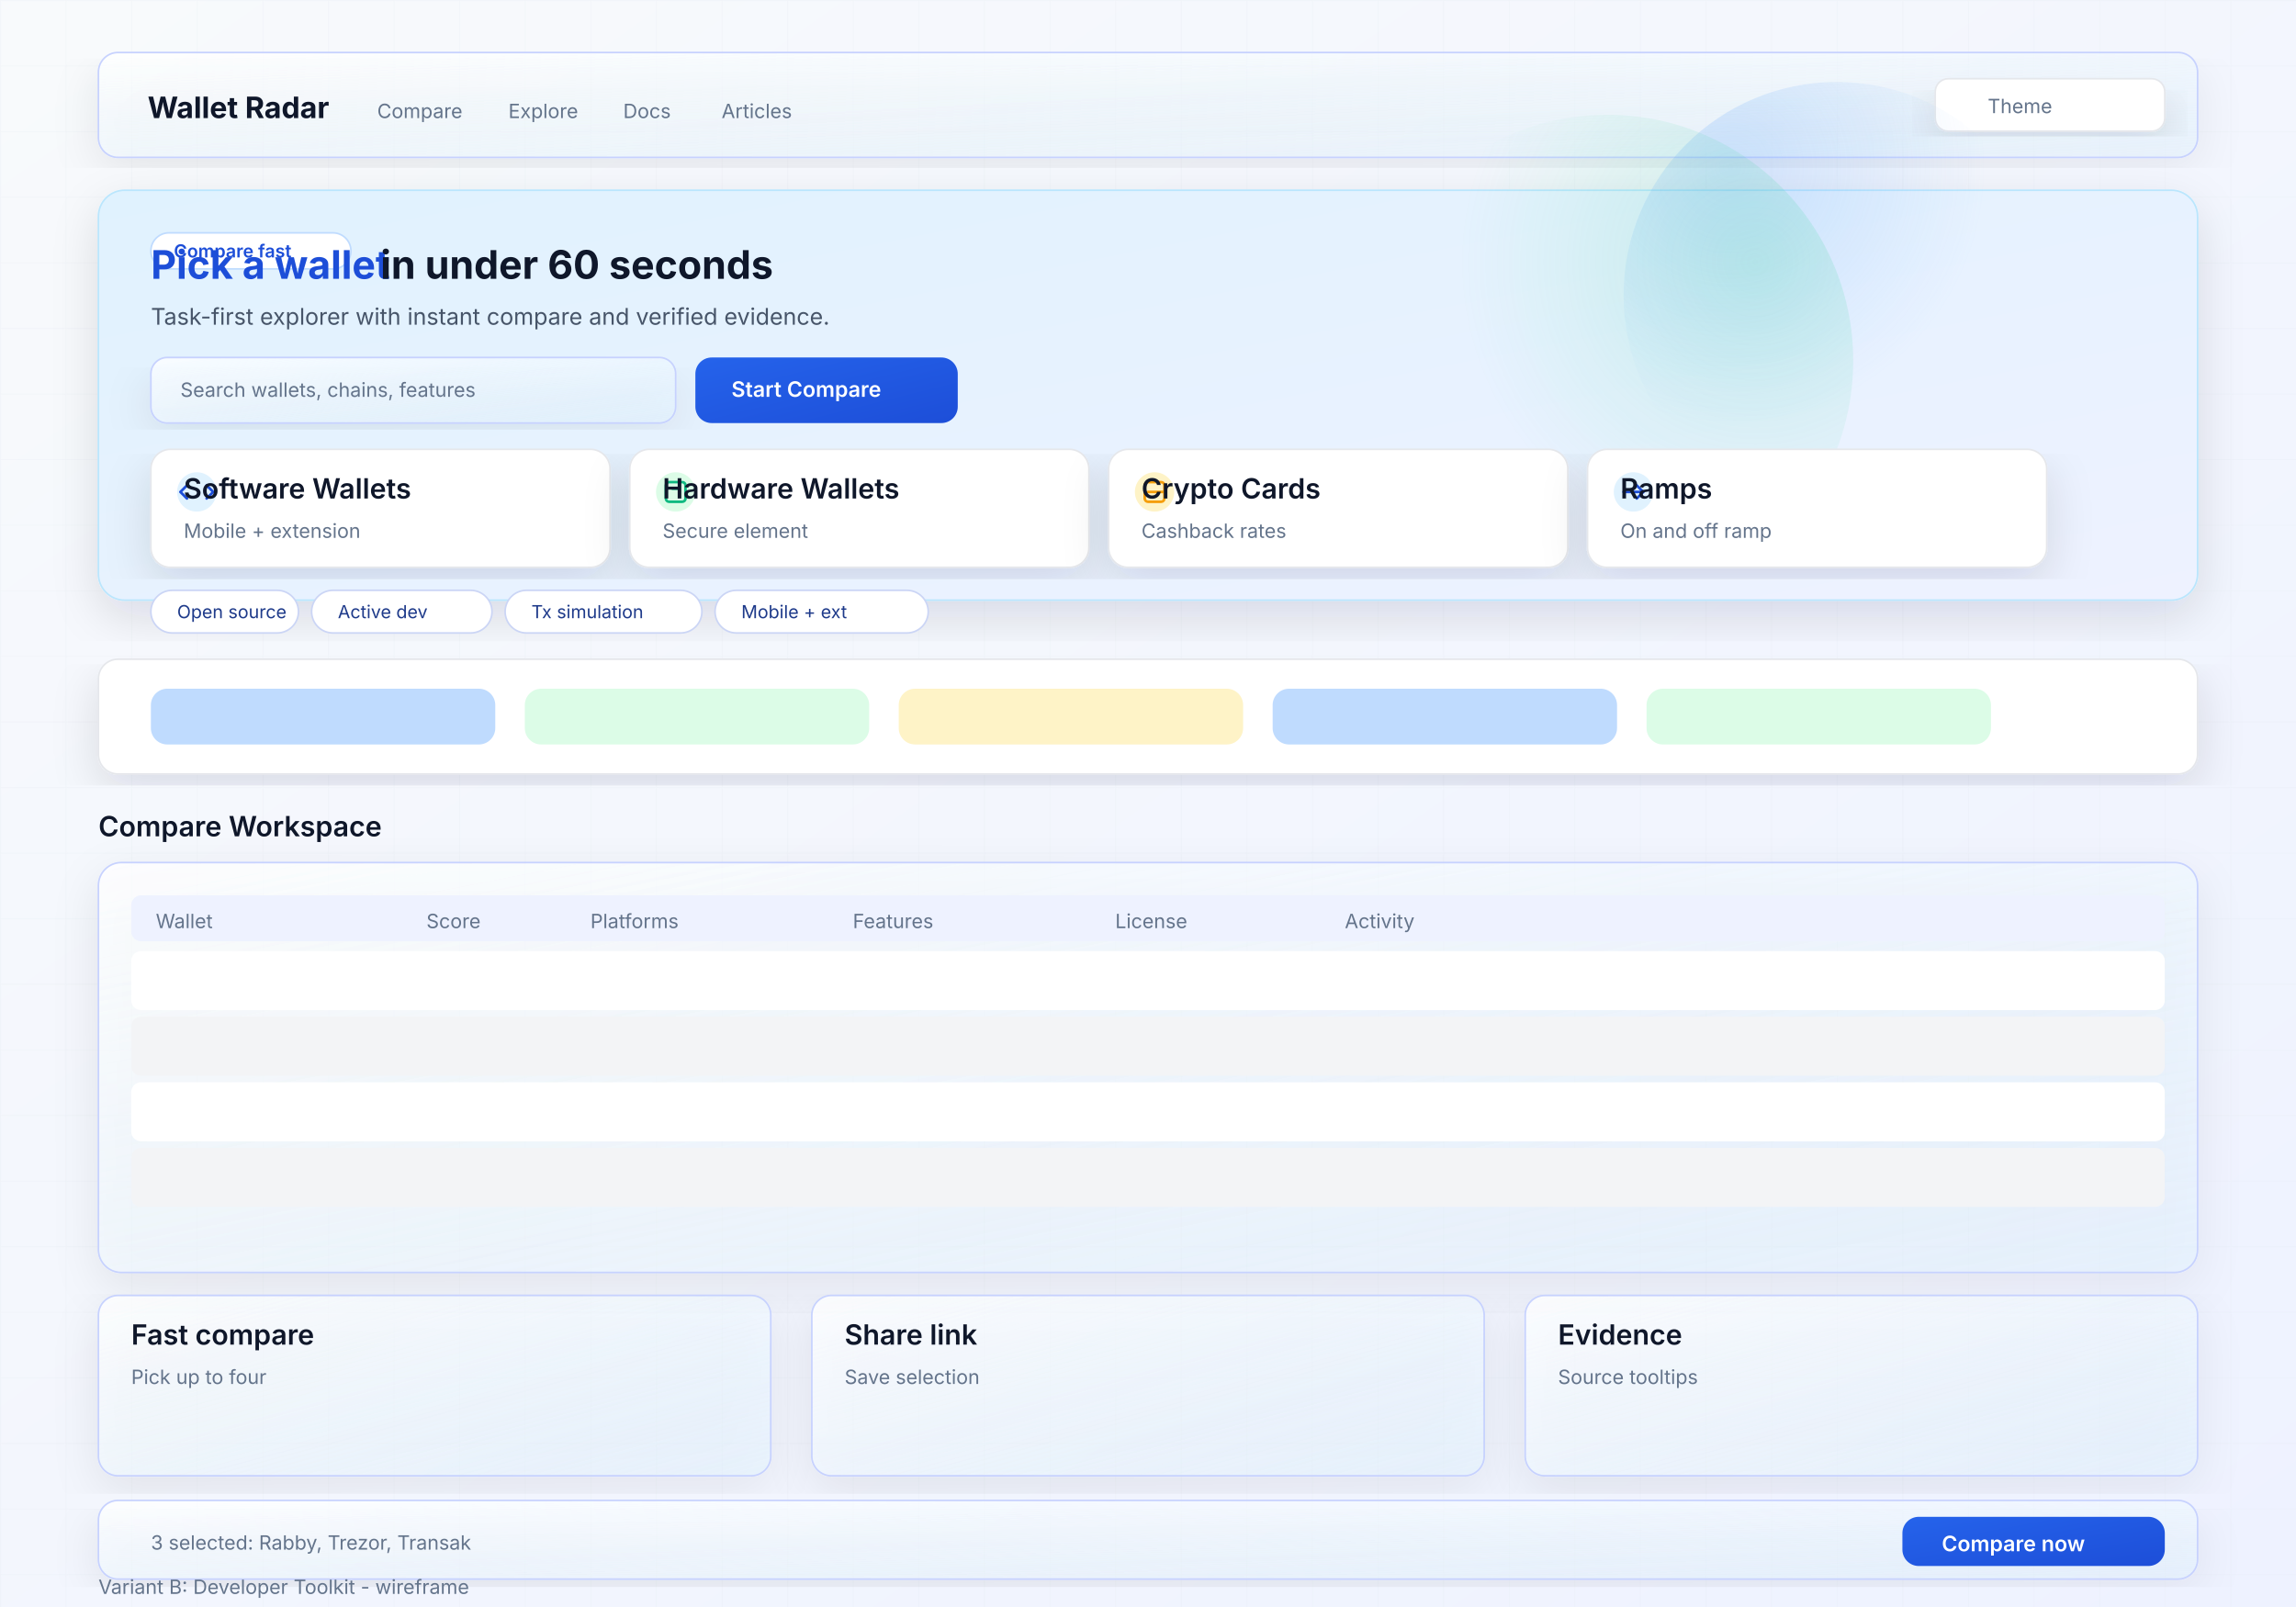
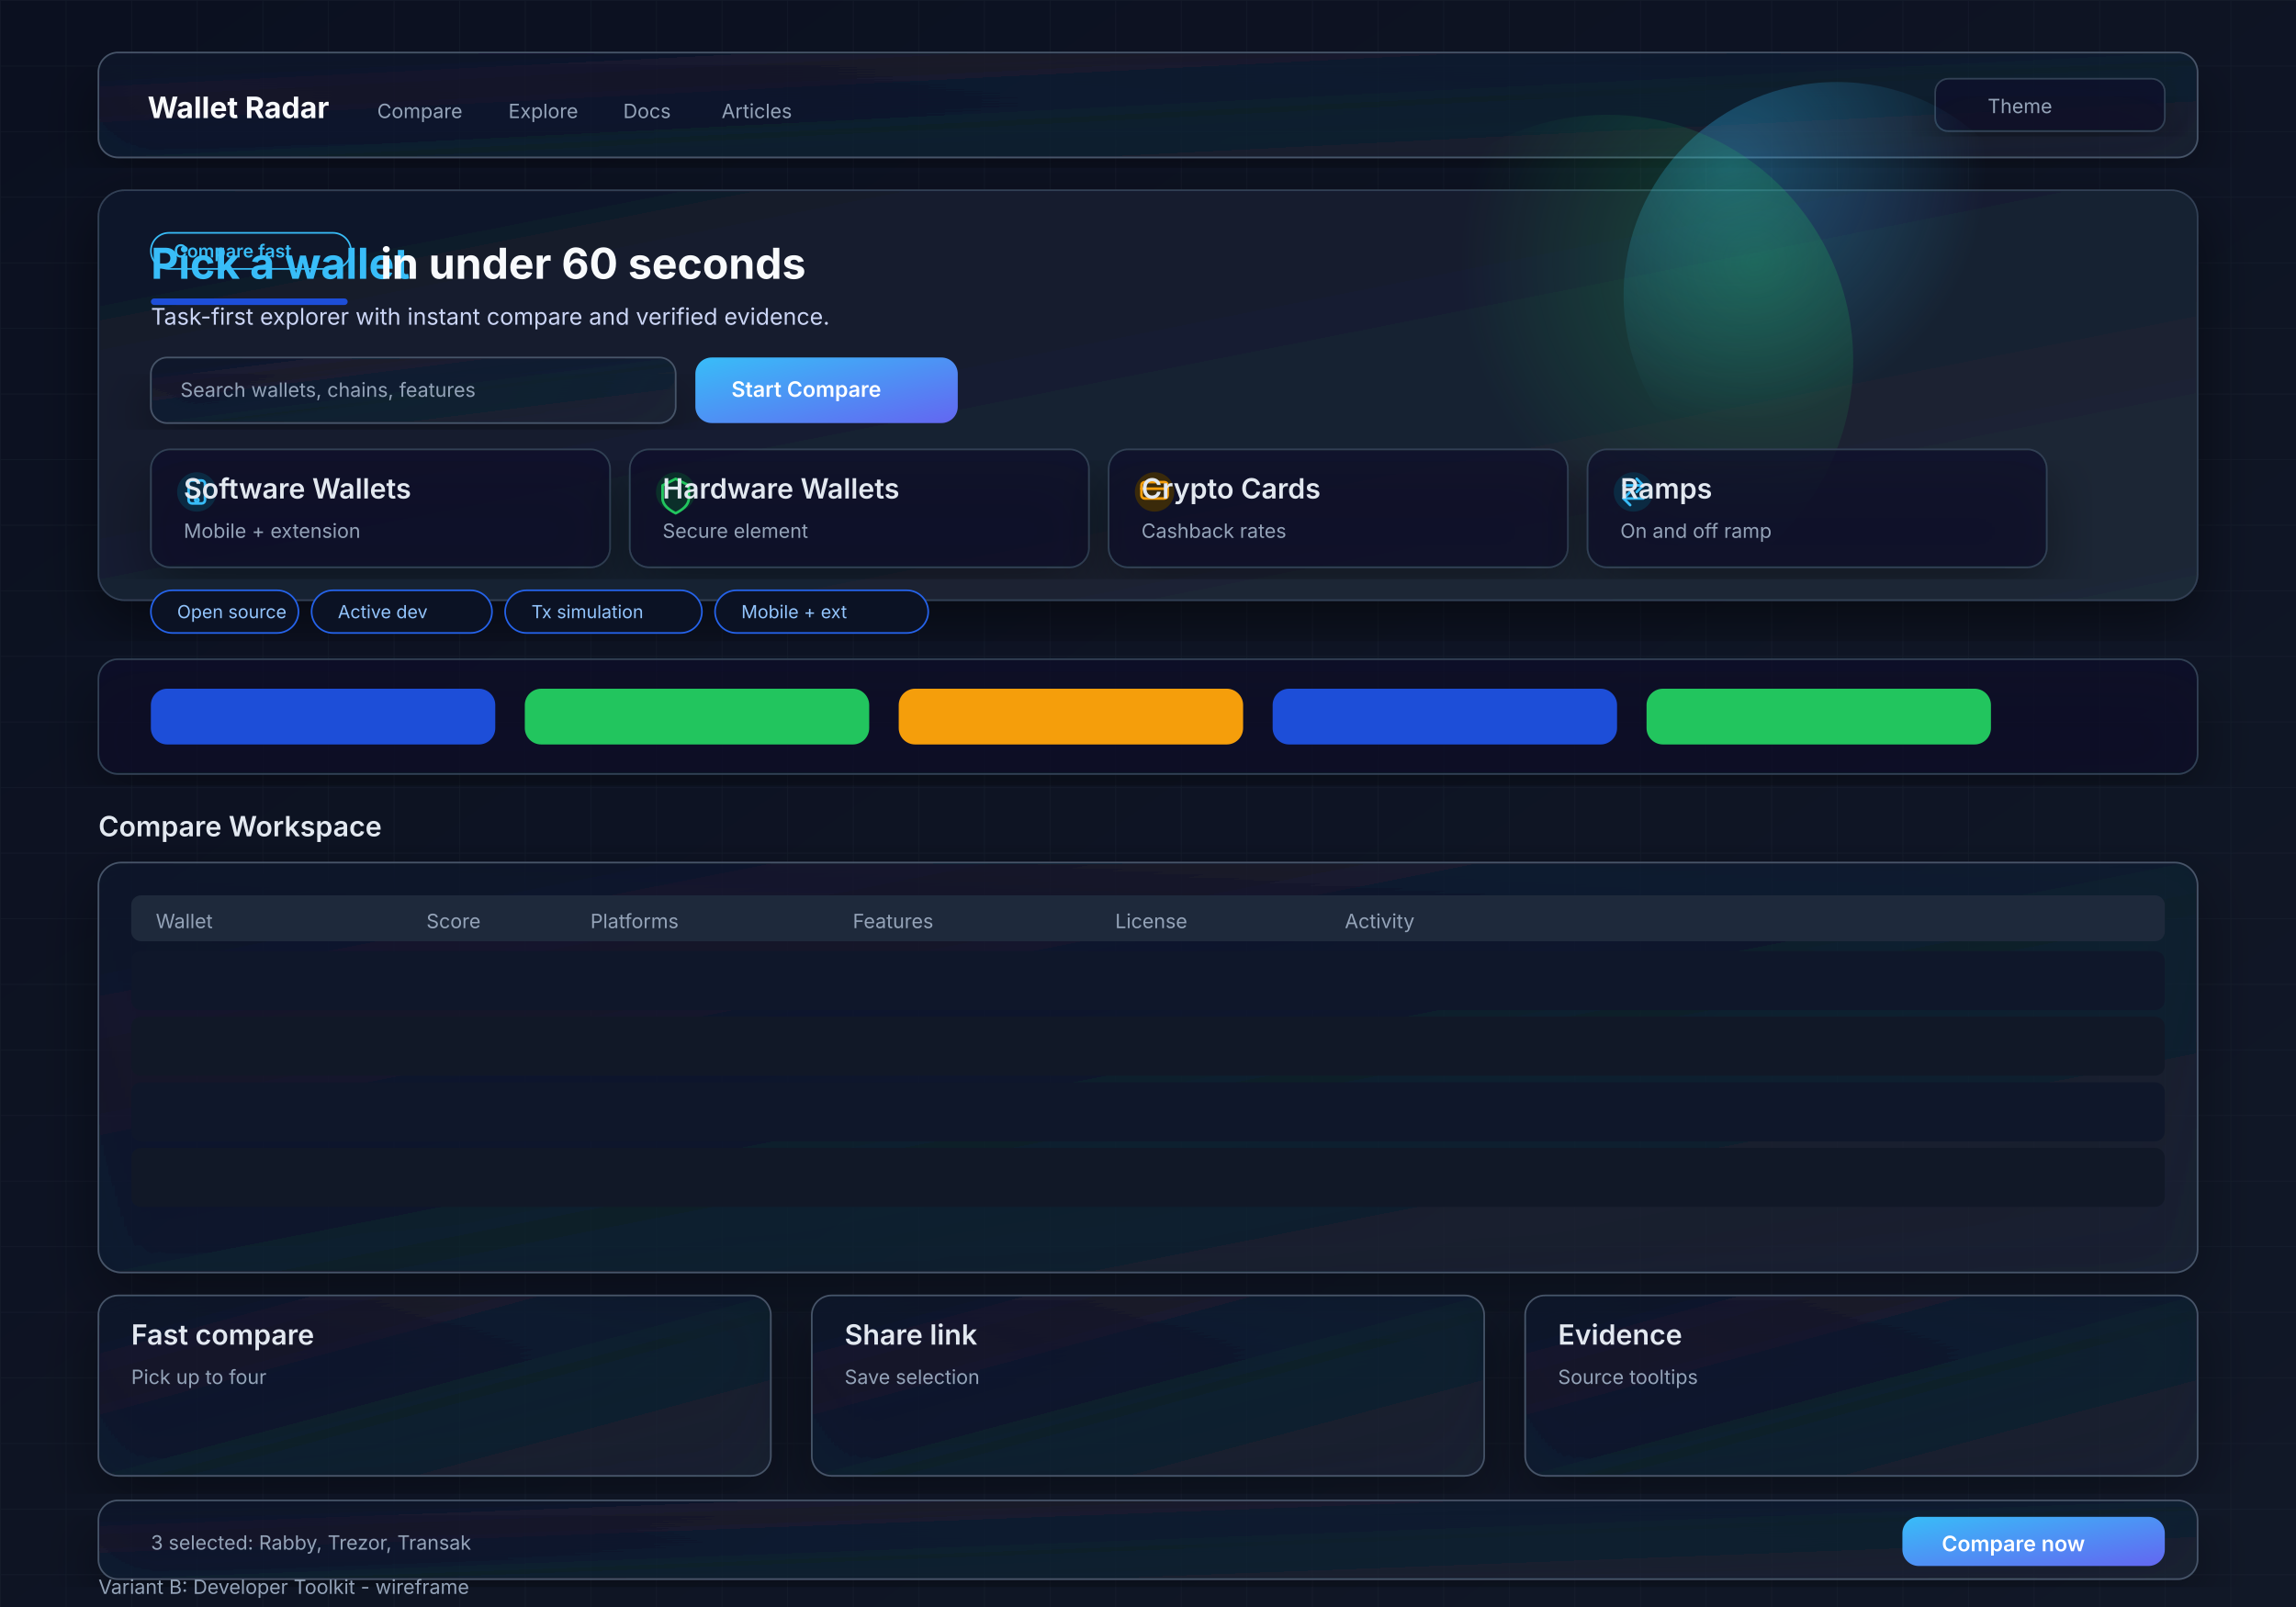
<svg xmlns="http://www.w3.org/2000/svg" width="1400" height="980" viewBox="0 0 1400 980">
  <defs>
    <linearGradient id="bg-gradient" x1="0" y1="0" x2="1" y2="1">
-       <stop offset="0%" stop-color="#f8fafc" />
-       <stop offset="100%" stop-color="#eef2ff" />
+       <stop offset="0%" stop-color="#0b1020" />
+       <stop offset="100%" stop-color="#111827" />
    </linearGradient>
    <linearGradient id="hero-gradient" x1="0" y1="0" x2="1" y2="1">
-       <stop offset="0%" stop-color="#e0f2fe" />
-       <stop offset="100%" stop-color="#eef2ff" />
+       <stop offset="0%" stop-color="#0f172a" />
+       <stop offset="100%" stop-color="#1f2937" />
    </linearGradient>
    <radialGradient id="glow-blue" cx="0.25" cy="0.2" r="0.6">
-       <stop offset="0%" stop-color="#60a5fa" stop-opacity="0.24" />
-       <stop offset="100%" stop-color="#60a5fa" stop-opacity="0" />
+       <stop offset="0%" stop-color="#38bdf8" stop-opacity="0.35" />
+       <stop offset="100%" stop-color="#38bdf8" stop-opacity="0" />
    </radialGradient>
    <radialGradient id="glow-green" cx="0.8" cy="0.3" r="0.6">
-       <stop offset="0%" stop-color="#34d399" stop-opacity="0.2" />
-       <stop offset="100%" stop-color="#34d399" stop-opacity="0" />
+       <stop offset="0%" stop-color="#22c55e" stop-opacity="0.28" />
+       <stop offset="100%" stop-color="#22c55e" stop-opacity="0" />
    </radialGradient>
    <linearGradient id="cta-gradient" x1="0" y1="0" x2="1" y2="1">
-       <stop offset="0%" stop-color="#2563eb" />
-       <stop offset="100%" stop-color="#1d4ed8" />
+       <stop offset="0%" stop-color="#38bdf8" />
+       <stop offset="100%" stop-color="#6366f1" />
    </linearGradient>
    <linearGradient id="glass-gradient" x1="0" y1="0" x2="1" y2="1">
-       <stop offset="0%" stop-color="#ffffff" stop-opacity="0.75" />
-       <stop offset="100%" stop-color="#e0f2fe" stop-opacity="0.45" />
+       <stop offset="0%" stop-color="#0f172a" stop-opacity="0.85" />
+       <stop offset="100%" stop-color="#1e293b" stop-opacity="0.55" />
    </linearGradient>
    <pattern id="grid" width="40" height="40" patternUnits="userSpaceOnUse">
-       <path d="M40 0H0V40" fill="none" stroke="#e2e8f0" stroke-width="1" />
+       <path d="M40 0H0V40" fill="none" stroke="#1f2937" stroke-width="1" />
    </pattern>
    <filter id="card-shadow" x="-10%" y="-10%" width="120%" height="120%">
-       <feDropShadow dx="0" dy="10" stdDeviation="14" flood-color="#0f172a" flood-opacity="0.12" />
+       <feDropShadow dx="0" dy="14" stdDeviation="18" flood-color="#000000" flood-opacity="0.5" />
    </filter>
    <style>
      .bg { fill: url(#bg-gradient); }
-       .panel { fill: #ffffff; stroke: #e5e7eb; stroke-width: 1; filter: url(#card-shadow); }
-       .hero { fill: url(#hero-gradient); stroke: #bae6fd; stroke-width: 1; filter: url(#card-shadow); }
-       .glass { fill: url(#glass-gradient); stroke: #c7d2fe; stroke-width: 1; filter: url(#card-shadow); }
+       .panel { fill: #0f172a; fill-opacity: 0.7; stroke: #334155; stroke-width: 1; filter: url(#card-shadow); }
+       .hero { fill: url(#hero-gradient); stroke: #334155; stroke-width: 1; filter: url(#card-shadow); }
+       .glass { fill: url(#glass-gradient); stroke: #475569; stroke-width: 1; filter: url(#card-shadow); }
      .cta-primary { fill: url(#cta-gradient); }
      .cta-text { font-size: 13px; font-family: Inter, Arial, sans-serif; fill: #ffffff; font-weight: 600; }
-       .title-accent { font-size: 24px; font-weight: 700; font-family: Inter, Arial, sans-serif; fill: #1d4ed8; }
-       .badge { fill: #ffffff; stroke: #bfdbfe; stroke-width: 1; }
-       .badge-text { font-size: 11px; font-family: Inter, Arial, sans-serif; fill: #1d4ed8; font-weight: 600; }
-       .icon { stroke: #1d4ed8; stroke-width: 1.6; fill: none; stroke-linecap: round; stroke-linejoin: round; }
-       .icon-green { stroke: #10b981; stroke-width: 1.6; fill: none; stroke-linecap: round; stroke-linejoin: round; }
+       .title-accent { font-size: 26px; font-weight: 700; font-family: Inter, Arial, sans-serif; fill: #38bdf8; }
+       .badge { fill: #0f172a; stroke: #38bdf8; stroke-width: 1; }
+       .badge-text { font-size: 11px; font-family: Inter, Arial, sans-serif; fill: #38bdf8; font-weight: 600; }
+       .icon { stroke: #38bdf8; stroke-width: 1.6; fill: none; stroke-linecap: round; stroke-linejoin: round; }
+       .icon-green { stroke: #22c55e; stroke-width: 1.6; fill: none; stroke-linecap: round; stroke-linejoin: round; }
      .icon-amber { stroke: #f59e0b; stroke-width: 1.6; fill: none; stroke-linecap: round; stroke-linejoin: round; }
-       .accent { fill: #bfdbfe; }
-       .accent-2 { fill: #dcfce7; }
-       .accent-3 { fill: #fef3c7; }
-       .text { font-family: Inter, Arial, sans-serif; fill: #0f172a; }
-       .subtext { font-family: Inter, Arial, sans-serif; fill: #475569; }
-       .label { font-size: 12px; font-family: Inter, Arial, sans-serif; fill: #64748b; }
-       .title { font-size: 24px; font-weight: 700; font-family: Inter, Arial, sans-serif; fill: #0f172a; }
-       .h2 { font-size: 17px; font-weight: 600; font-family: Inter, Arial, sans-serif; fill: #0f172a; }
-       .chip { fill: #ffffff; stroke: #cbd5f5; }
-       .chip-text { font-size: 11px; font-family: Inter, Arial, sans-serif; fill: #1e3a8a; }
-       .muted { fill: #e2e8f0; }
-       .table-head { fill: #eef2ff; }
-       .table-row { fill: #ffffff; }
-       .table-row-alt { fill: #f3f4f6; }
-       .icon-bg { fill: #e0f2fe; }
-       .icon-bg-2 { fill: #dcfce7; }
-       .icon-bg-3 { fill: #fef3c7; }
+       .accent { fill: #1d4ed8; }
+       .accent-2 { fill: #22c55e; }
+       .accent-3 { fill: #f59e0b; }
+       .text { font-family: Inter, Arial, sans-serif; fill: #f8fafc; }
+       .subtext { font-family: Inter, Arial, sans-serif; fill: #cbd5f5; }
+       .label { font-size: 12px; font-family: Inter, Arial, sans-serif; fill: #94a3b8; }
+       .title { font-size: 26px; font-weight: 700; font-family: Inter, Arial, sans-serif; fill: #f8fafc; }
+       .h2 { font-size: 17px; font-weight: 600; font-family: Inter, Arial, sans-serif; fill: #e2e8f0; }
+       .chip { fill: #0b1224; stroke: #2563eb; }
+       .chip-text { font-size: 11px; font-family: Inter, Arial, sans-serif; fill: #93c5fd; }
+       .muted { fill: #1f2937; }
+       .table-head { fill: #1e293b; }
+       .table-row { fill: #0f172a; }
+       .table-row-alt { fill: #111827; }
+       .icon-bg { fill: #0b2a42; }
+       .icon-bg-2 { fill: #0b2f2a; }
+       .icon-bg-3 { fill: #3a2a0a; }
    </style>
  </defs>
  <rect class="bg" x="0" y="0" width="1400" height="980" />
-   <rect x="0" y="0" width="1400" height="980" fill="url(#grid)" opacity="0.25" />
+   <rect x="0" y="0" width="1400" height="980" fill="url(#grid)" opacity="0.35" />
  <rect class="glass" x="60" y="32" width="1280" height="64" rx="12" />
  <text class="text" x="90" y="72" font-size="18" font-weight="700">Wallet Radar</text>
  <text class="label" x="230" y="72">Compare</text>
  <text class="label" x="310" y="72">Explore</text>
  <text class="label" x="380" y="72">Docs</text>
  <text class="label" x="440" y="72">Articles</text>
  <rect class="panel" x="1180" y="48" width="140" height="32" rx="8" />
  <text class="label" x="1212" y="69">Theme</text>
  <rect class="hero" x="60" y="116" width="1280" height="250" rx="16" />
  <circle cx="1120" cy="180" r="130" fill="url(#glow-blue)" />
  <circle cx="980" cy="220" r="150" fill="url(#glow-green)" />
  <rect class="badge" x="92" y="142" width="122" height="22" rx="11" />
  <text class="badge-text" x="106" y="157">Compare fast</text>
  <text class="title-accent" x="92" y="170">Pick a wallet</text>
  <text class="title" x="232" y="170">in under 60 seconds</text>
+   <rect class="accent" x="92" y="182" width="120" height="4" rx="2" />
  <text class="subtext" x="92" y="198" font-size="14">Task-first explorer with instant compare and verified evidence.</text>
  <rect class="glass" x="92" y="218" width="320" height="40" rx="10" />
  <text class="label" x="110" y="242">Search wallets, chains, features</text>
  <rect class="cta-primary" x="424" y="218" width="160" height="40" rx="10" />
  <text class="cta-text" x="446" y="242">Start Compare</text>
  <rect class="panel" x="92" y="274" width="280" height="72" rx="12" />
  <rect class="panel" x="384" y="274" width="280" height="72" rx="12" />
  <rect class="panel" x="676" y="274" width="280" height="72" rx="12" />
  <rect class="panel" x="968" y="274" width="280" height="72" rx="12" />
  <circle class="icon-bg" cx="120" cy="300" r="12" />
  <circle class="icon-bg-2" cx="412" cy="300" r="12" />
  <circle class="icon-bg-3" cx="704" cy="300" r="12" />
  <circle class="icon-bg" cx="996" cy="300" r="12" />
-   <path class="icon" d="M114 296 L110 300 L114 304" />
-   <path class="icon" d="M126 296 L130 300 L126 304" />
-   <rect class="icon-green" x="406" y="294" width="12" height="12" rx="2" />
-   <path class="icon-green" d="M410 298 H414" />
-   <rect class="icon-amber" x="698" y="294" width="12" height="12" rx="2" />
-   <path class="icon-amber" d="M700 300 H710" />
-   <path class="icon" d="M990 300 H1002" />
-   <path class="icon" d="M998 296 L1002 300 L998 304" />
+   <rect class="icon" x="115" y="293" width="10" height="14" rx="2" />
+   <circle class="icon" cx="120" cy="305" r="1" />
+   <path class="icon-green" d="M412 292 L420 296 V304 C420 308 416 311 412 313 C408 311 404 308 404 304 V296 Z" />
+   <rect class="icon-amber" x="696" y="294" width="16" height="10" rx="2" />
+   <path class="icon-amber" d="M696 298 H712" />
+   <path class="icon" d="M990 296 H1002" />
+   <path class="icon" d="M998 292 L1002 296 L998 300" />
+   <path class="icon" d="M1002 304 H990" />
+   <path class="icon" d="M994 300 L990 304 L994 308" />
  <text class="h2" x="112" y="304">Software Wallets</text>
  <text class="h2" x="404" y="304">Hardware Wallets</text>
  <text class="h2" x="696" y="304">Crypto Cards</text>
  <text class="h2" x="988" y="304">Ramps</text>
  <text class="label" x="112" y="328">Mobile + extension</text>
  <text class="label" x="404" y="328">Secure element</text>
  <text class="label" x="696" y="328">Cashback rates</text>
  <text class="label" x="988" y="328">On and off ramp</text>
  <rect class="chip" x="92" y="360" width="90" height="26" rx="13" />
  <rect class="chip" x="190" y="360" width="110" height="26" rx="13" />
  <rect class="chip" x="308" y="360" width="120" height="26" rx="13" />
  <rect class="chip" x="436" y="360" width="130" height="26" rx="13" />
  <text class="chip-text" x="108" y="377">Open source</text>
  <text class="chip-text" x="206" y="377">Active dev</text>
  <text class="chip-text" x="324" y="377">Tx simulation</text>
  <text class="chip-text" x="452" y="377">Mobile + ext</text>
  <rect class="panel" x="60" y="402" width="1280" height="70" rx="12" />
  <rect class="accent" x="92" y="420" width="210" height="34" rx="10" />
  <rect class="accent-2" x="320" y="420" width="210" height="34" rx="10" />
  <rect class="accent-3" x="548" y="420" width="210" height="34" rx="10" />
  <rect class="accent" x="776" y="420" width="210" height="34" rx="10" />
  <rect class="accent-2" x="1004" y="420" width="210" height="34" rx="10" />
  <text class="h2" x="60" y="510">Compare Workspace</text>
  <rect class="glass" x="60" y="526" width="1280" height="250" rx="14" />
  <rect class="table-head" x="80" y="546" width="1240" height="28" rx="6" />
  <text class="label" x="95" y="566">Wallet</text>
  <text class="label" x="260" y="566">Score</text>
  <text class="label" x="360" y="566">Platforms</text>
  <text class="label" x="520" y="566">Features</text>
  <text class="label" x="680" y="566">License</text>
  <text class="label" x="820" y="566">Activity</text>
  <rect class="table-row" x="80" y="580" width="1240" height="36" rx="6" />
  <rect class="table-row-alt" x="80" y="620" width="1240" height="36" rx="6" />
  <rect class="table-row" x="80" y="660" width="1240" height="36" rx="6" />
  <rect class="table-row-alt" x="80" y="700" width="1240" height="36" rx="6" />
  <rect class="glass" x="60" y="790" width="410" height="110" rx="12" />
  <rect class="glass" x="495" y="790" width="410" height="110" rx="12" />
  <rect class="glass" x="930" y="790" width="410" height="110" rx="12" />
  <text class="h2" x="80" y="820">Fast compare</text>
  <text class="label" x="80" y="844">Pick up to four</text>
  <text class="h2" x="515" y="820">Share link</text>
  <text class="label" x="515" y="844">Save selection</text>
  <text class="h2" x="950" y="820">Evidence</text>
  <text class="label" x="950" y="844">Source tooltips</text>
  <rect class="glass" x="60" y="915" width="1280" height="48" rx="12" />
  <text class="label" x="92" y="945">3 selected: Rabby, Trezor, Transak</text>
  <rect class="cta-primary" x="1160" y="925" width="160" height="30" rx="10" />
  <text class="cta-text" x="1184" y="946">Compare now</text>
  <text class="label" x="60" y="972">Variant B: Developer Toolkit - wireframe</text>
</svg>
